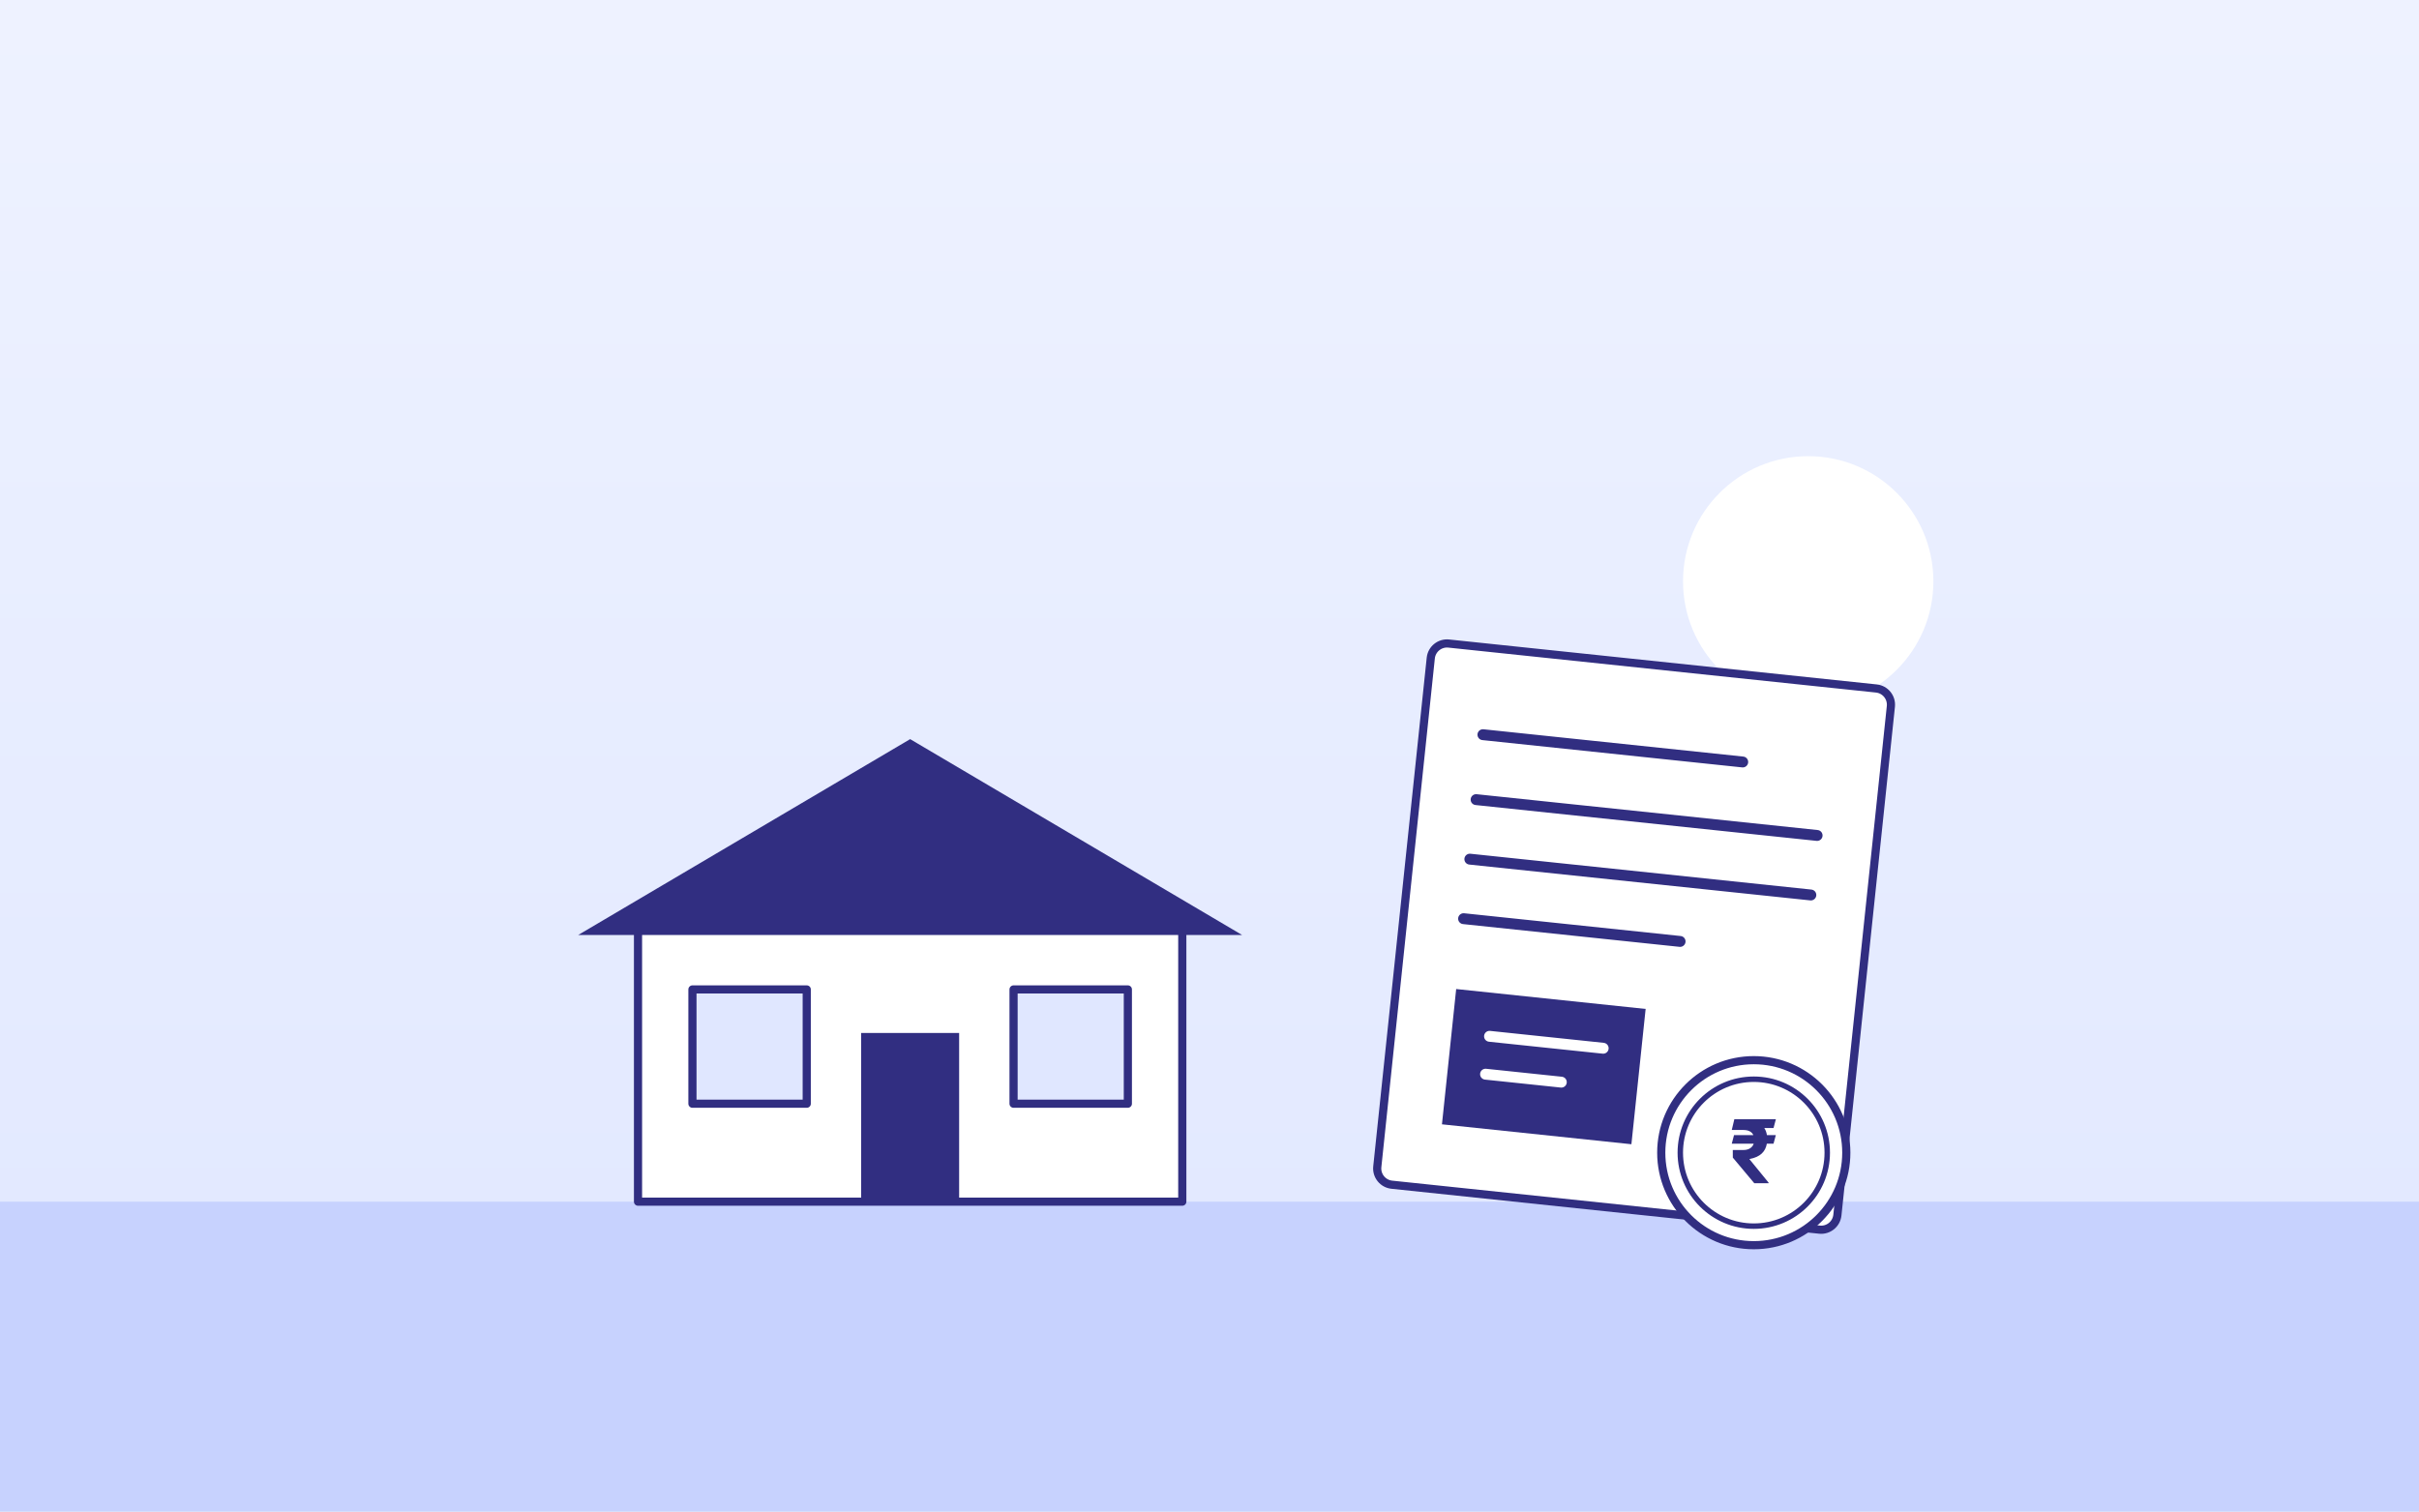
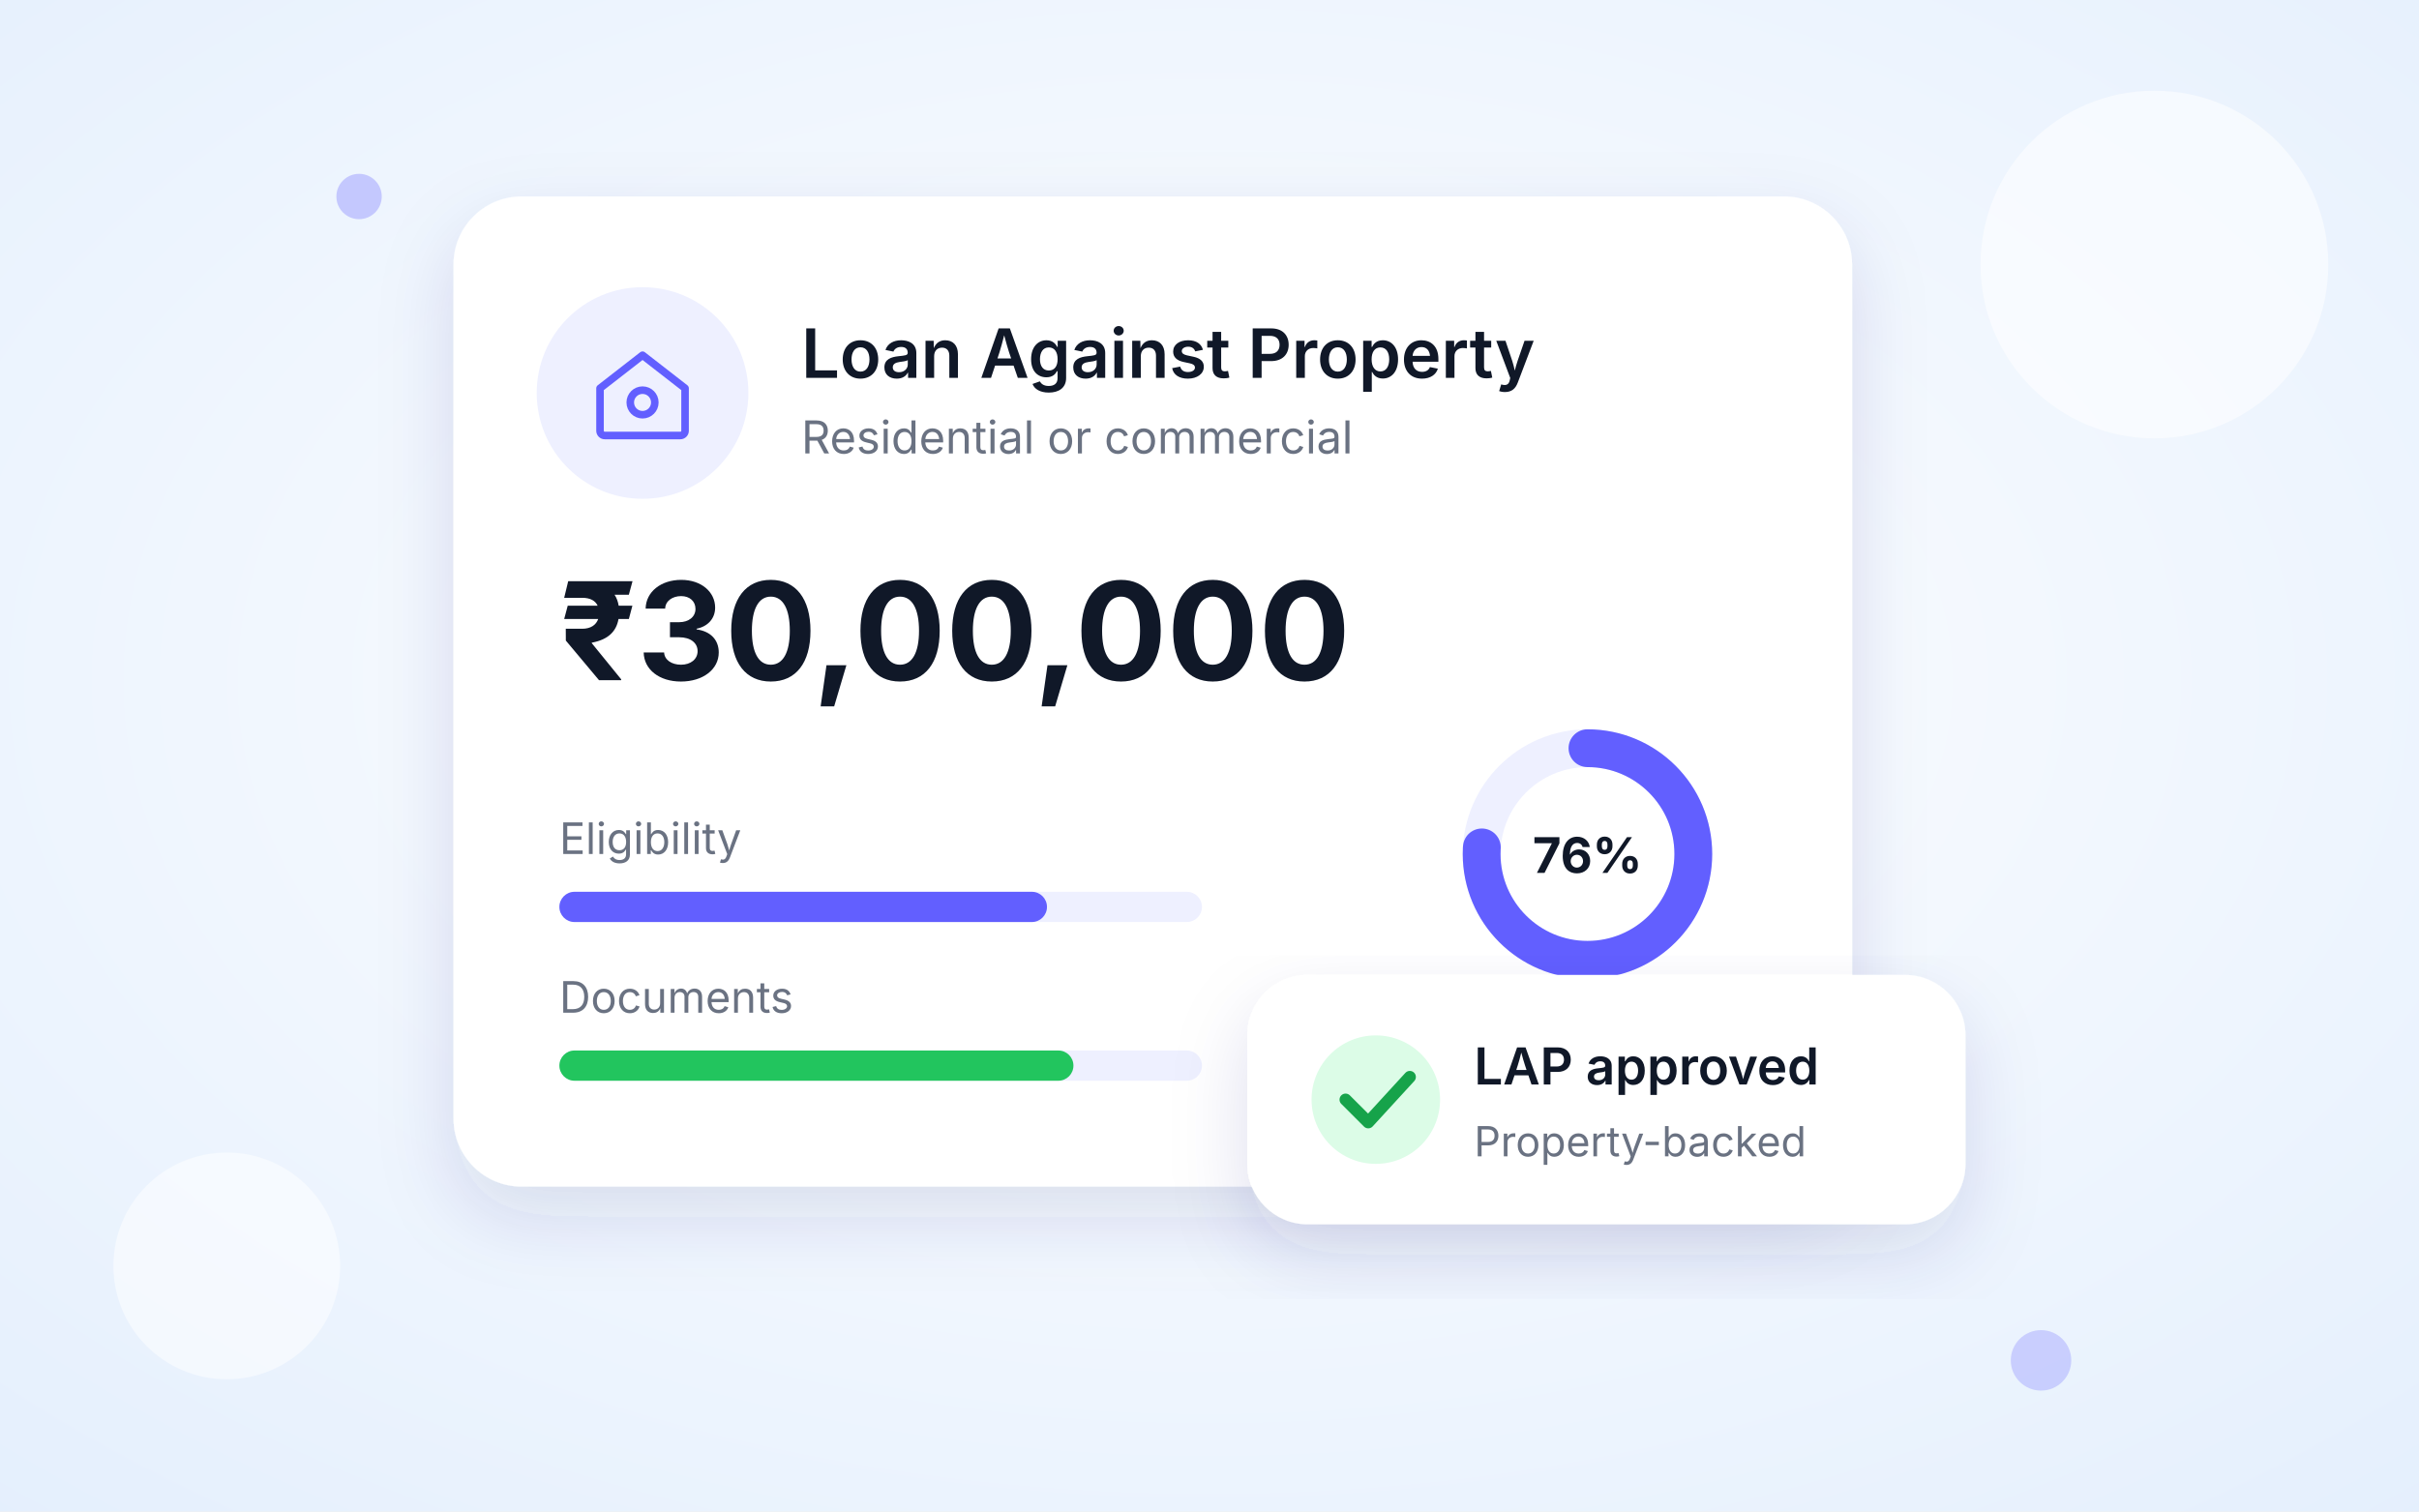
<svg xmlns="http://www.w3.org/2000/svg" viewBox="0 0 640 400" preserveAspectRatio="xMidYMid slice">
  <defs>
-     <linearGradient id="g" x1="0" y1="0" x2="0" y2="1">
-       <stop offset="0" stop-color="#EEF2FF" />
-       <stop offset="1" stop-color="#E0E7FF" />
-     </linearGradient>
+     <radialGradient id="b" cx="50%" cy="45%" r="75%">
+       <stop offset="0" stop-color="#FFFFFF" />
+       <stop offset="1" stop-color="#E4EFFD" />
+     </radialGradient>
+     <filter id="s" x="-20%" y="-20%" width="140%" height="150%">
+       <feDropShadow dx="0" dy="8" stdDeviation="10" flood-color="#312E81" flood-opacity=".13" />
+     </filter>
  </defs>
-   <rect width="640" height="400" fill="url(#g)" />
-   <rect y="318" width="640" height="82" fill="#C7D2FE" />
-   <g transform="translate(320 318) scale(.72) translate(-320 -318)">
-     <circle cx="540" cy="90" r="46" fill="#fff" />
-     <rect x="110" y="214" width="200" height="104" fill="#fff" stroke="#312E81" stroke-width="3" stroke-linejoin="round" />
-     <polygon points="88,220 210.0,148 332,220" fill="#312E81" />
-     <rect x="192.0" y="256" width="36" height="62" fill="#312E81" />
-     <rect x="130" y="240" width="42" height="42" fill="#E0E7FF" stroke="#312E81" stroke-width="3" stroke-linejoin="round" />
-     <rect x="248" y="240" width="42" height="42" fill="#E0E7FF" stroke="#312E81" stroke-width="3" stroke-linejoin="round" />
-     <g transform="rotate(6 470 230)">
-       <rect x="390" y="120" width="170" height="200" rx="6" fill="#fff" stroke="#312E81" stroke-width="3" stroke-linejoin="round" />
-       <path d="M412 152h96M412 176h126M412 198h126M412 220h80" stroke="#312E81" stroke-width="4" stroke-linecap="round" />
-       <rect x="412" y="246" width="70" height="50" fill="#312E81" />
-       <path d="M426 262h42M426 276h28" stroke="#fff" stroke-width="4" stroke-linecap="round" />
-     </g>
-     <circle cx="520" cy="300" r="34" fill="#fff" stroke="#312E81" stroke-width="3" stroke-linejoin="round" />
-     <circle cx="520" cy="300" r="27" fill="none" stroke="#312E81" stroke-width="2" />
-     <text x="520" y="311.22" text-anchor="middle" font-family="Inter,Arial,sans-serif" font-size="32.3" font-weight="700" fill="#312E81">₹</text>
+   <rect width="640" height="400" fill="url(#b)" />
+   <circle cx="570" cy="70" r="46" fill="#fff" opacity=".55" />
+   <circle cx="60" cy="335" r="30" fill="#fff" opacity=".5" />
+   <circle cx="540" cy="360" r="8" fill="#625FFF" opacity=".25" />
+   <circle cx="95" cy="52" r="6" fill="#625FFF" opacity=".3" />
+   <rect x="120" y="52" width="370" height="262" rx="18" fill="#fff" filter="url(#s)" />
+   <circle cx="170" cy="104" r="28" fill="#EEF0FF" />
+   <g transform="translate(155.0 89.0) scale(1.25)" fill="none" stroke="#625FFF" stroke-width="1.6" stroke-linecap="round" stroke-linejoin="round">
+     <path d="M3 11l9-7 9 7v9a1 1 0 01-1 1H4a1 1 0 01-1-1z" />
+     <circle cx="12" cy="14" r="2.6" />
  </g>
+   <text x="212" y="100" font-family="Geist,Inter,Arial,sans-serif" font-size="18" font-weight="600" fill="#101828" text-anchor="start">Loan Against Property</text>
+   <text x="212" y="120" font-family="Geist,Inter,Arial,sans-serif" font-size="12" font-weight="400" fill="#6A7282" text-anchor="start">Residential or commercial</text>
+   <text x="148" y="180" font-family="Geist,Inter,Arial,sans-serif" font-size="36" font-weight="700" fill="#101828" text-anchor="start">₹30,00,000</text>
+   <circle cx="420" cy="226" r="28" fill="none" stroke="#EEF0FF" stroke-width="10" />
+   <circle cx="420" cy="226" r="28" fill="none" stroke="#625FFF" stroke-width="10" stroke-linecap="round" stroke-dasharray="133.7 175.9" transform="rotate(-90 420 226)" />
+   <text x="420" y="231" font-family="Geist,Inter,Arial,sans-serif" font-size="13" font-weight="700" fill="#101828" text-anchor="middle">76%</text>
+   <text x="148" y="226" font-family="Geist,Inter,Arial,sans-serif" font-size="11.5" font-weight="400" fill="#6A7282" text-anchor="start">Eligibility</text>
+   <rect x="148" y="236" width="170" height="8" rx="4.0" fill="#EEF0FF" />
+   <rect x="148" y="236" width="129" height="8" rx="4" fill="#625FFF" />
+   <text x="148" y="268" font-family="Geist,Inter,Arial,sans-serif" font-size="11.5" font-weight="400" fill="#6A7282" text-anchor="start">Documents</text>
+   <rect x="148" y="278" width="170" height="8" rx="4.0" fill="#EEF0FF" />
+   <rect x="148" y="278" width="136" height="8" rx="4" fill="#22C55E" />
+   <rect x="330" y="258" width="190" height="66" rx="16" fill="#fff" filter="url(#s)" />
+   <circle cx="364" cy="291" r="17" fill="#DCFCE7" />
+   <path d="M356 291l6 6 11-12" stroke="#16A34A" stroke-width="3.2" fill="none" stroke-linecap="round" stroke-linejoin="round" />
+   <text x="390" y="287" font-family="Geist,Inter,Arial,sans-serif" font-size="13.5" font-weight="600" fill="#101828" text-anchor="start">LAP approved</text>
+   <text x="390" y="306" font-family="Geist,Inter,Arial,sans-serif" font-size="11" font-weight="400" fill="#6A7282" text-anchor="start">Property-backed</text>
</svg>
